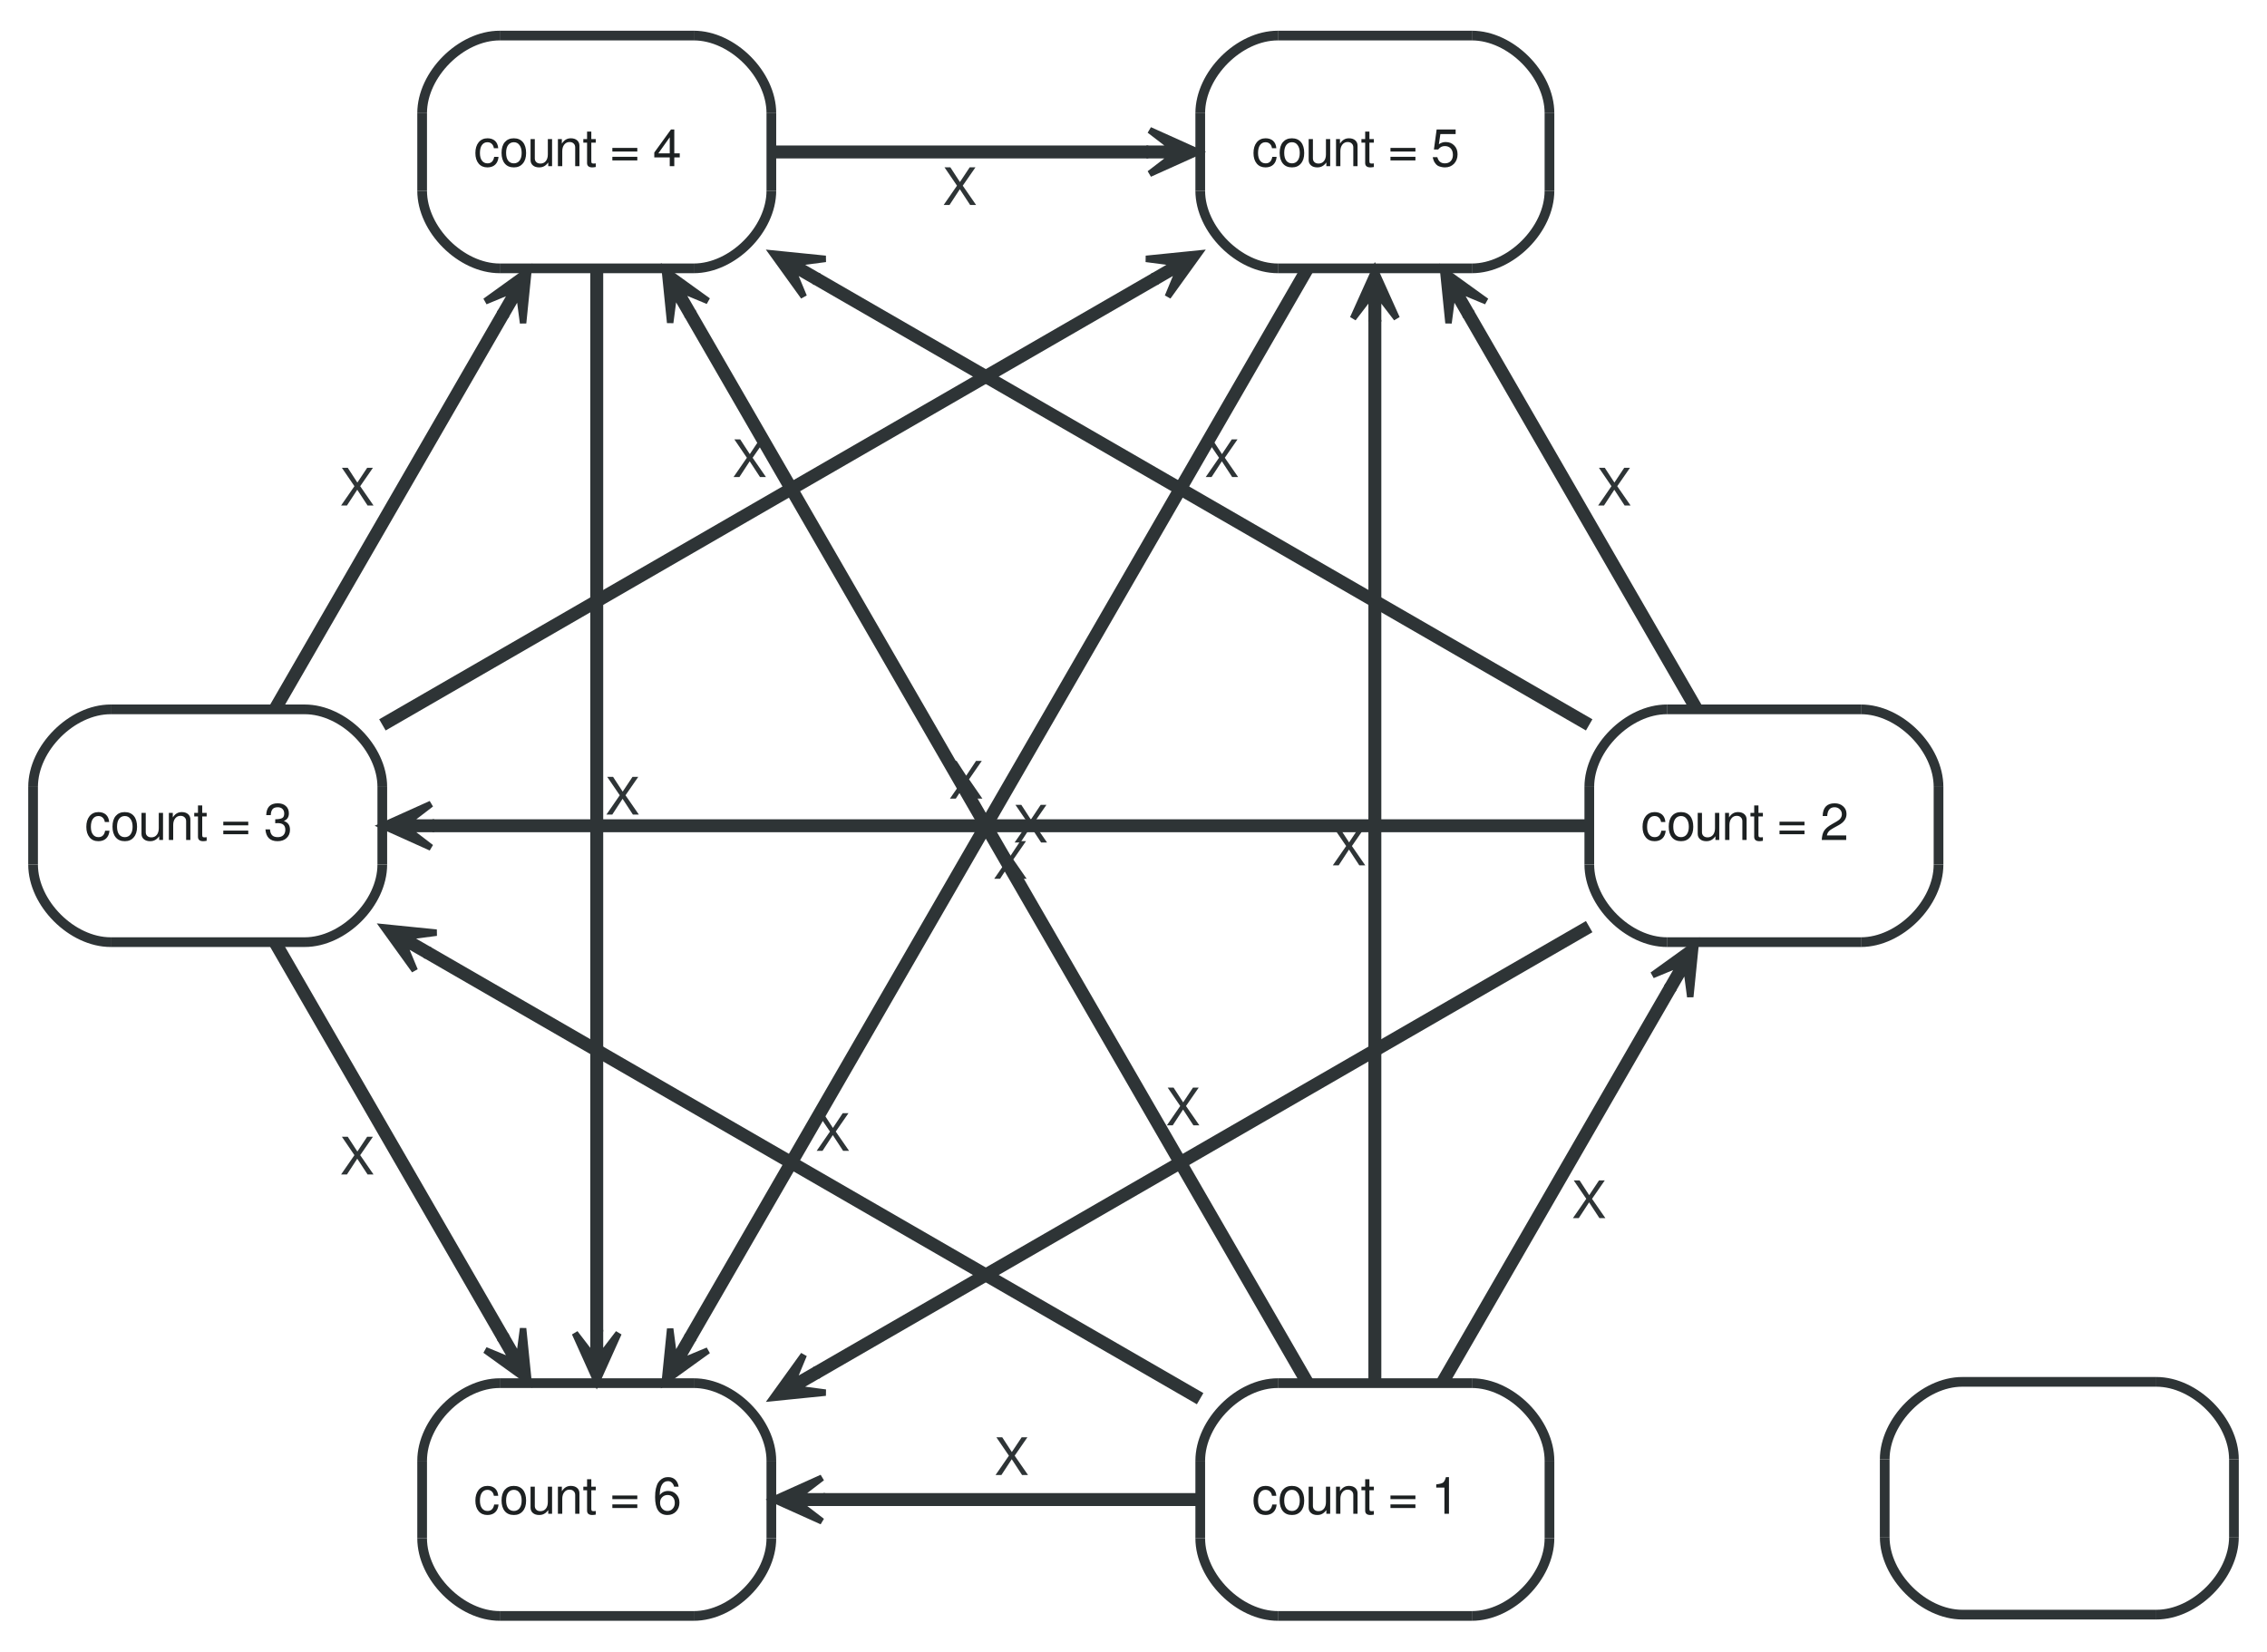
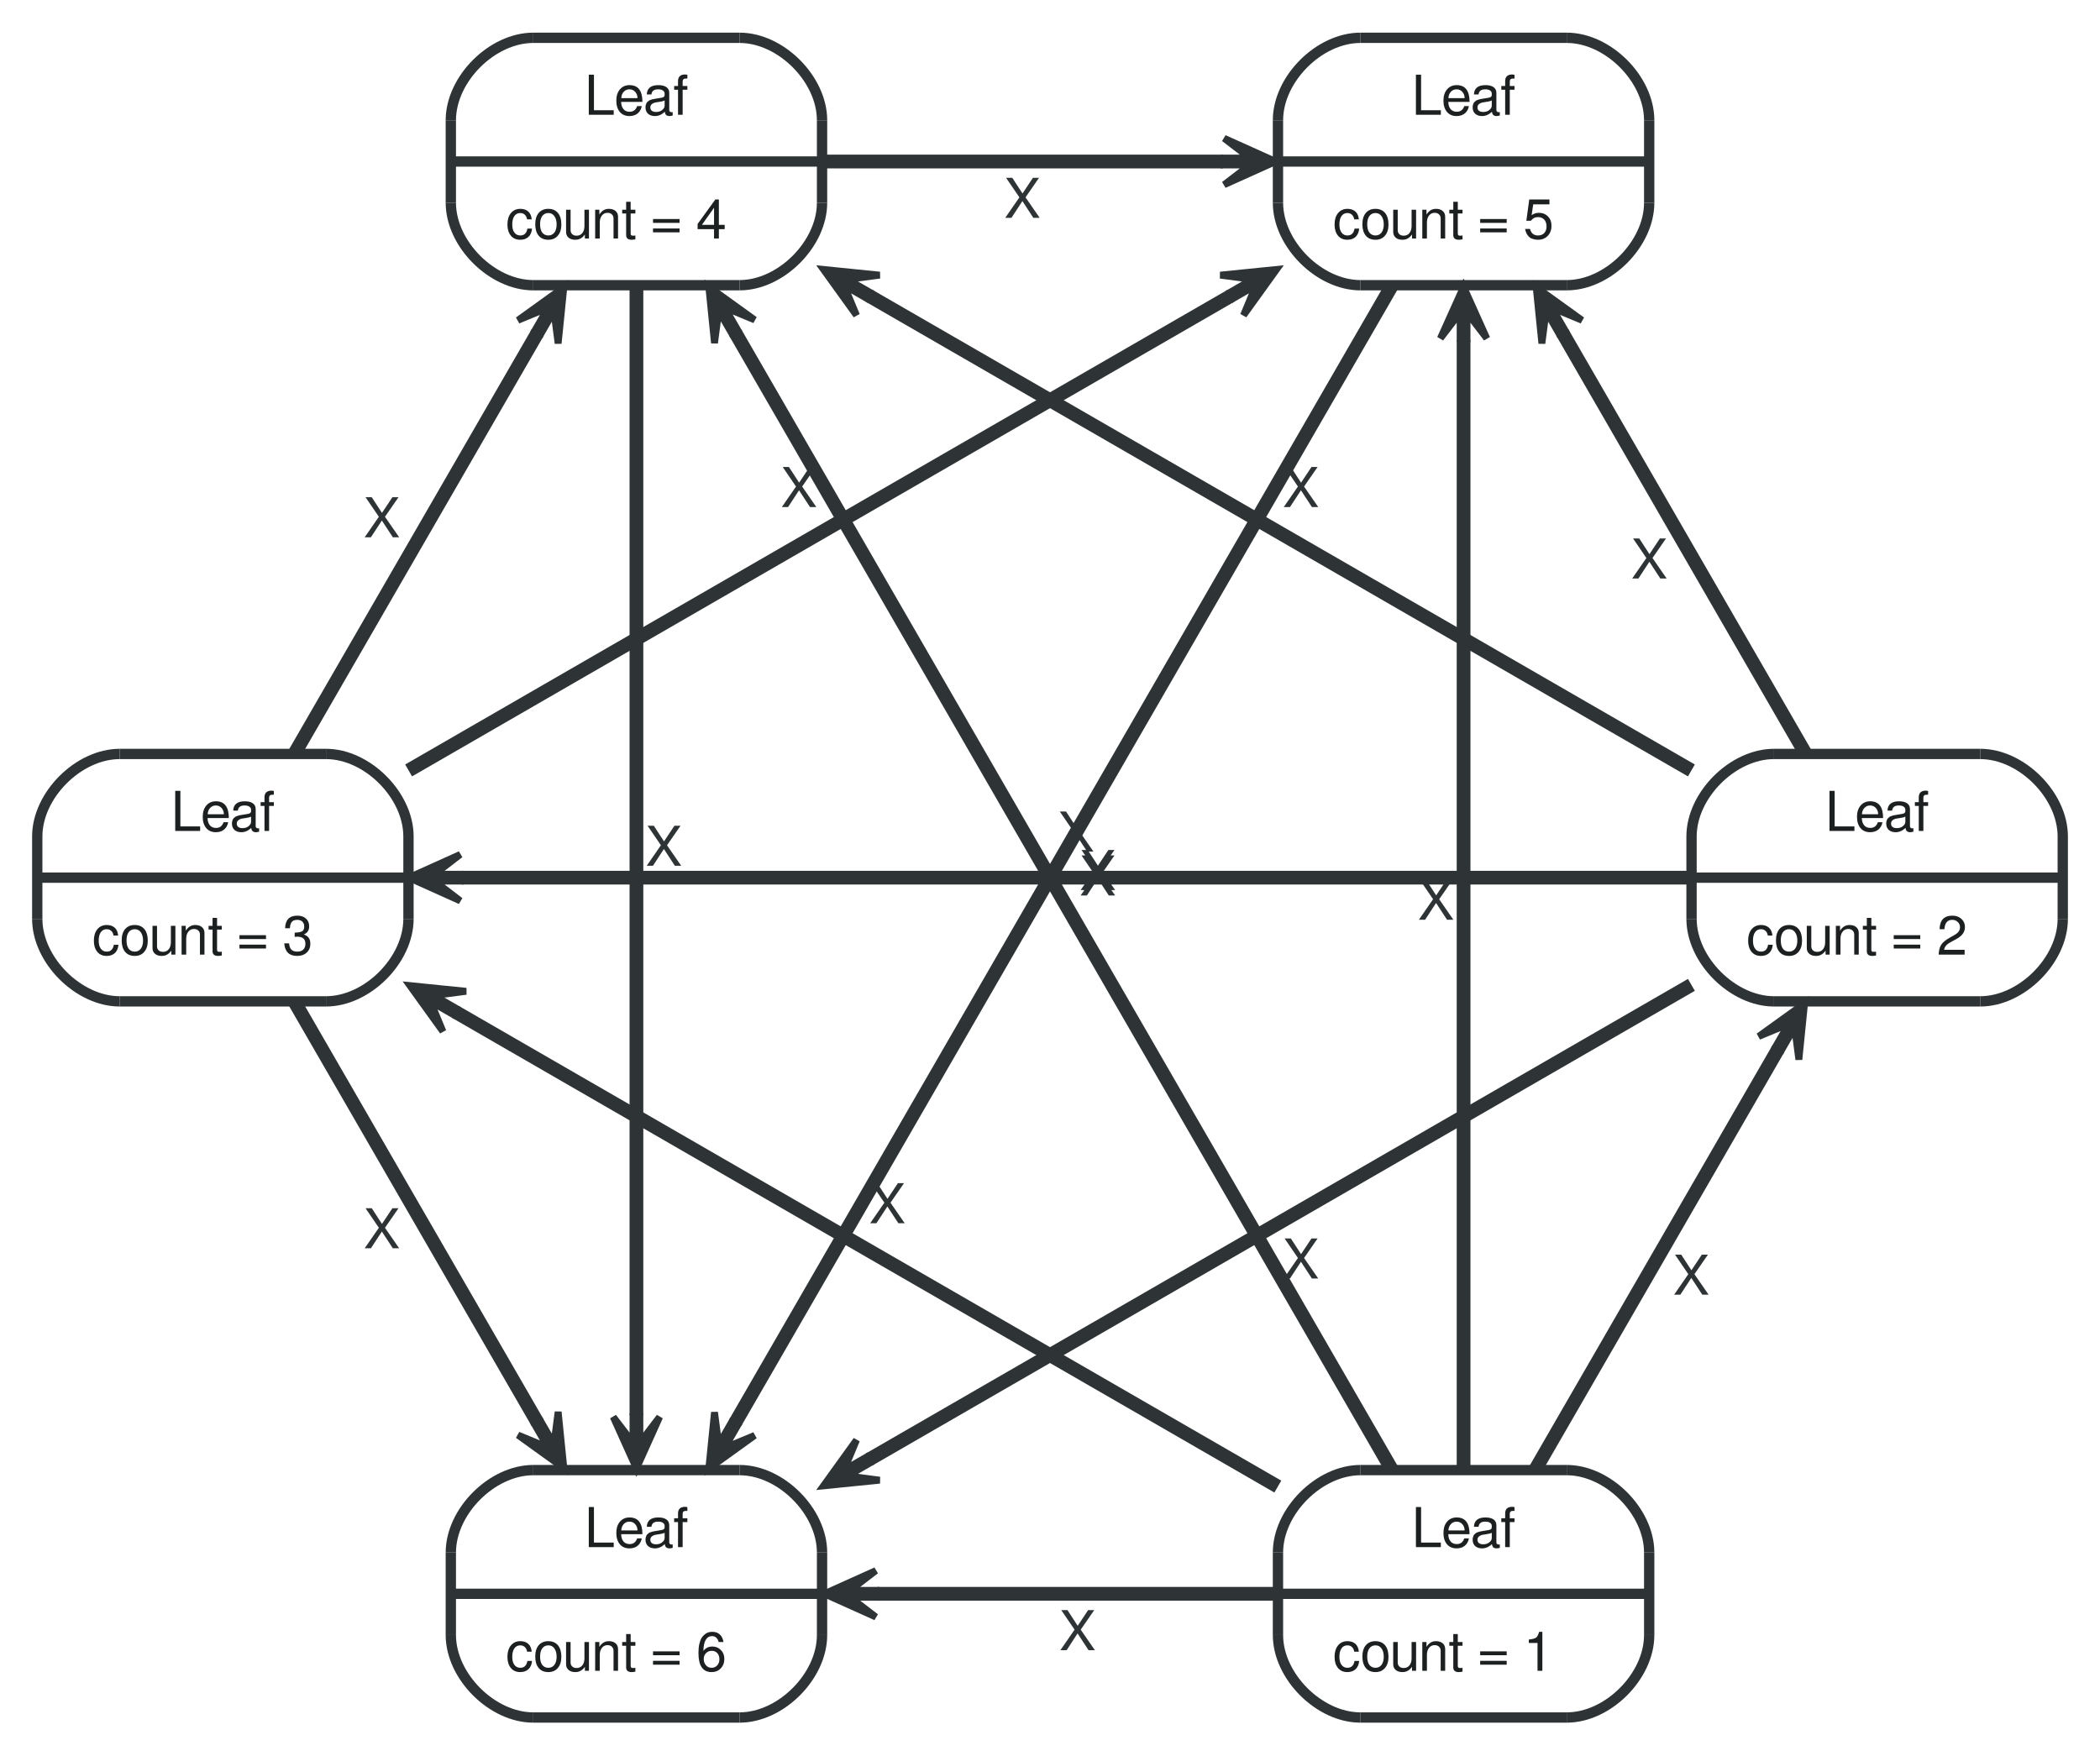
- <svg xmlns="http://www.w3.org/2000/svg" width="350pt" height="255pt" viewBox="0.00 0.00 350.32 255.40">
+ <svg xmlns="http://www.w3.org/2000/svg" width="305pt" height="255pt" viewBox="0.00 0.00 304.64 255.40">
  <g id="graph1" class="graph" transform="scale(1 1) rotate(0) translate(4 251.402)">
-     <polygon fill="white" stroke="white" points="-4,5 -4,-251.402 347.321,-251.402 347.321,5 -4,5" />
+     <polygon fill="white" stroke="white" points="-4,5 -4,-251.402 301.642,-251.402 301.642,5 -4,5" />
    <g id="node1" class="node">
-       <polygon fill="#ffffff" stroke="#ffffff" stroke-width="1.5" points="299.321,-1.701 329.321,-1.701 341.321,-13.701 341.321,-25.701 329.321,-37.701 299.321,-37.701 287.321,-25.701 287.321,-13.701 299.321,-1.701" />
-       <path fill="#ffffff" stroke="#ffffff" stroke-width="1.5" d="M329.321,-1.701C335.321,-1.701 341.321,-7.701 341.321,-13.701" />
-       <path fill="#ffffff" stroke="#ffffff" stroke-width="1.5" d="M341.321,-25.701C341.321,-31.701 335.321,-37.701 329.321,-37.701" />
-       <path fill="#ffffff" stroke="#ffffff" stroke-width="1.5" d="M299.321,-37.701C293.321,-37.701 287.321,-31.701 287.321,-25.701" />
-       <path fill="#ffffff" stroke="#ffffff" stroke-width="1.5" d="M287.321,-13.701C287.321,-7.701 293.321,-1.701 299.321,-1.701" />
-       <polyline fill="none" stroke="#2e3436" stroke-width="1.5" points="299.321,-1.701 329.321,-1.701 " />
-       <path fill="none" stroke="#2e3436" stroke-width="1.5" d="M329.321,-1.701C335.321,-1.701 341.321,-7.701 341.321,-13.701" />
-       <polyline fill="none" stroke="#2e3436" stroke-width="1.5" points="341.321,-13.701 341.321,-25.701 " />
-       <path fill="none" stroke="#2e3436" stroke-width="1.5" d="M341.321,-25.701C341.321,-31.701 335.321,-37.701 329.321,-37.701" />
-       <polyline fill="none" stroke="#2e3436" stroke-width="1.5" points="329.321,-37.701 299.321,-37.701 " />
-       <path fill="none" stroke="#2e3436" stroke-width="1.5" d="M299.321,-37.701C293.321,-37.701 287.321,-31.701 287.321,-25.701" />
-       <polyline fill="none" stroke="#2e3436" stroke-width="1.5" points="287.321,-25.701 287.321,-13.701 " />
-       <path fill="none" stroke="#2e3436" stroke-width="1.5" d="M287.321,-13.701C287.321,-7.701 293.321,-1.701 299.321,-1.701" />
-       <text text-anchor="middle" x="314.321" y="-17.501" font-family="FreeSans" font-size="8.00" fill="#1c2021"> </text>
-     </g>
-     <g id="node2" class="node">
      <polygon fill="#ffffff" stroke="#ffffff" stroke-width="1.5" points="193.482,-1.5 223.482,-1.5 235.482,-13.5 235.482,-25.5 223.482,-37.5 193.482,-37.5 181.482,-25.5 181.482,-13.5 193.482,-1.5" />
      <path fill="#ffffff" stroke="#ffffff" stroke-width="1.5" d="M223.482,-1.5C229.482,-1.5 235.482,-7.5 235.482,-13.5" />
      <path fill="#ffffff" stroke="#ffffff" stroke-width="1.5" d="M235.482,-25.5C235.482,-31.5 229.482,-37.5 223.482,-37.5" />
      <path fill="#ffffff" stroke="#ffffff" stroke-width="1.5" d="M193.482,-37.5C187.482,-37.5 181.482,-31.5 181.482,-25.5" />
      <path fill="#ffffff" stroke="#ffffff" stroke-width="1.5" d="M181.482,-13.5C181.482,-7.5 187.482,-1.5 193.482,-1.5" />
      <polyline fill="none" stroke="#2e3436" stroke-width="1.5" points="193.482,-1.5 223.482,-1.5 " />
      <path fill="none" stroke="#2e3436" stroke-width="1.5" d="M223.482,-1.5C229.482,-1.5 235.482,-7.5 235.482,-13.5" />
      <polyline fill="none" stroke="#2e3436" stroke-width="1.5" points="235.482,-13.5 235.482,-25.5 " />
      <path fill="none" stroke="#2e3436" stroke-width="1.5" d="M235.482,-25.5C235.482,-31.5 229.482,-37.5 223.482,-37.5" />
      <polyline fill="none" stroke="#2e3436" stroke-width="1.5" points="223.482,-37.5 193.482,-37.5 " />
      <path fill="none" stroke="#2e3436" stroke-width="1.5" d="M193.482,-37.5C187.482,-37.5 181.482,-31.5 181.482,-25.5" />
      <polyline fill="none" stroke="#2e3436" stroke-width="1.5" points="181.482,-25.5 181.482,-13.5 " />
      <path fill="none" stroke="#2e3436" stroke-width="1.5" d="M181.482,-13.5C181.482,-7.5 187.482,-1.5 193.482,-1.5" />
-       <text text-anchor="start" x="189.482" y="-17.3" font-family="FreeSans" font-size="8.00" fill="#1c2021">count = 1</text>
+       <text text-anchor="middle" x="208.482" y="-26.3" font-family="FreeSans" font-size="8.00" fill="#1c2021">Leaf</text>
+       <polyline fill="none" stroke="#2e3436" stroke-width="1.5" points="181.482,-19.5 235.482,-19.5 " />
+       <text text-anchor="start" x="189.482" y="-8.3" font-family="FreeSans" font-size="8.00" fill="#1c2021">count = 1</text>
    </g>
-     <g id="node4" class="node">
+     <g id="node3" class="node">
      <polygon fill="#ffffff" stroke="#ffffff" stroke-width="1.5" points="253.642,-105.701 283.642,-105.701 295.642,-117.701 295.642,-129.701 283.642,-141.701 253.642,-141.701 241.642,-129.701 241.642,-117.701 253.642,-105.701" />
      <path fill="#ffffff" stroke="#ffffff" stroke-width="1.5" d="M283.642,-105.701C289.642,-105.701 295.642,-111.701 295.642,-117.701" />
      <path fill="#ffffff" stroke="#ffffff" stroke-width="1.5" d="M295.642,-129.701C295.642,-135.701 289.642,-141.701 283.642,-141.701" />
      <path fill="#ffffff" stroke="#ffffff" stroke-width="1.5" d="M253.642,-141.701C247.642,-141.701 241.642,-135.701 241.642,-129.701" />
      <path fill="#ffffff" stroke="#ffffff" stroke-width="1.5" d="M241.642,-117.701C241.642,-111.701 247.642,-105.701 253.642,-105.701" />
      <polyline fill="none" stroke="#2e3436" stroke-width="1.5" points="253.642,-105.701 283.642,-105.701 " />
      <path fill="none" stroke="#2e3436" stroke-width="1.5" d="M283.642,-105.701C289.642,-105.701 295.642,-111.701 295.642,-117.701" />
      <polyline fill="none" stroke="#2e3436" stroke-width="1.5" points="295.642,-117.701 295.642,-129.701 " />
      <path fill="none" stroke="#2e3436" stroke-width="1.5" d="M295.642,-129.701C295.642,-135.701 289.642,-141.701 283.642,-141.701" />
      <polyline fill="none" stroke="#2e3436" stroke-width="1.5" points="283.642,-141.701 253.642,-141.701 " />
      <path fill="none" stroke="#2e3436" stroke-width="1.5" d="M253.642,-141.701C247.642,-141.701 241.642,-135.701 241.642,-129.701" />
      <polyline fill="none" stroke="#2e3436" stroke-width="1.5" points="241.642,-129.701 241.642,-117.701 " />
      <path fill="none" stroke="#2e3436" stroke-width="1.5" d="M241.642,-117.701C241.642,-111.701 247.642,-105.701 253.642,-105.701" />
-       <text text-anchor="start" x="249.642" y="-121.501" font-family="FreeSans" font-size="8.00" fill="#1c2021">count = 2</text>
+       <text text-anchor="middle" x="268.642" y="-130.501" font-family="FreeSans" font-size="8.00" fill="#1c2021">Leaf</text>
+       <polyline fill="none" stroke="#2e3436" stroke-width="1.5" points="241.642,-123.701 295.642,-123.701 " />
+       <text text-anchor="start" x="249.642" y="-112.501" font-family="FreeSans" font-size="8.00" fill="#1c2021">count = 2</text>
    </g>
    <g id="edge2" class="edge">
      <path fill="none" stroke="#2e3436" stroke-width="2" d="M218.961,-37.651C228.735,-54.58 243.4,-79.981 254.266,-98.801" />
      <polygon fill="#2e3436" stroke="#2e3436" points="258.081,-105.409 251.408,-100.601 255.773,-102.411 253.898,-99.164 254.331,-98.914 254.764,-98.664 256.639,-101.911 257.254,-97.226 258.081,-105.409 258.081,-105.409" />
      <text text-anchor="middle" x="241.614" y="-63.026" font-family="FreeSans" font-size="8.00" fill="#2e3436">X</text>
    </g>
-     <g id="node6" class="node">
+     <g id="node5" class="node">
      <polygon fill="#ffffff" stroke="#ffffff" stroke-width="1.5" points="13,-105.701 43,-105.701 55,-117.701 55,-129.701 43,-141.701 13,-141.701 1,-129.701 1,-117.701 13,-105.701" />
      <path fill="#ffffff" stroke="#ffffff" stroke-width="1.5" d="M43,-105.701C49,-105.701 55,-111.701 55,-117.701" />
      <path fill="#ffffff" stroke="#ffffff" stroke-width="1.5" d="M55,-129.701C55,-135.701 49,-141.701 43,-141.701" />
      <path fill="#ffffff" stroke="#ffffff" stroke-width="1.5" d="M13,-141.701C7,-141.701 1,-135.701 1,-129.701" />
      <path fill="#ffffff" stroke="#ffffff" stroke-width="1.5" d="M1,-117.701C1,-111.701 7,-105.701 13,-105.701" />
      <polyline fill="none" stroke="#2e3436" stroke-width="1.5" points="13,-105.701 43,-105.701 " />
      <path fill="none" stroke="#2e3436" stroke-width="1.5" d="M43,-105.701C49,-105.701 55,-111.701 55,-117.701" />
      <polyline fill="none" stroke="#2e3436" stroke-width="1.5" points="55,-117.701 55,-129.701 " />
      <path fill="none" stroke="#2e3436" stroke-width="1.5" d="M55,-129.701C55,-135.701 49,-141.701 43,-141.701" />
      <polyline fill="none" stroke="#2e3436" stroke-width="1.5" points="43,-141.701 13,-141.701 " />
      <path fill="none" stroke="#2e3436" stroke-width="1.5" d="M13,-141.701C7,-141.701 1,-135.701 1,-129.701" />
      <polyline fill="none" stroke="#2e3436" stroke-width="1.5" points="1,-129.701 1,-117.701 " />
      <path fill="none" stroke="#2e3436" stroke-width="1.5" d="M1,-117.701C1,-111.701 7,-105.701 13,-105.701" />
-       <text text-anchor="start" x="9" y="-121.501" font-family="FreeSans" font-size="8.00" fill="#1c2021">count = 3</text>
+       <text text-anchor="middle" x="28" y="-130.501" font-family="FreeSans" font-size="8.00" fill="#1c2021">Leaf</text>
+       <polyline fill="none" stroke="#2e3436" stroke-width="1.5" points="1,-123.701 55,-123.701 " />
+       <text text-anchor="start" x="9" y="-112.501" font-family="FreeSans" font-size="8.00" fill="#1c2021">count = 3</text>
    </g>
    <g id="edge4" class="edge">
      <path fill="none" stroke="#2e3436" stroke-width="2" d="M181.462,-35.1C149.564,-53.516 96.487,-84.16 61.87,-104.146" />
      <polygon fill="#2e3436" stroke="#2e3436" points="55.205,-107.995 60.012,-101.322 58.202,-105.687 61.45,-103.811 61.7,-104.245 61.95,-104.678 58.702,-106.553 63.387,-107.167 55.205,-107.995 55.205,-107.995" />
      <text text-anchor="middle" x="124.666" y="-73.423" font-family="FreeSans" font-size="8.00" fill="#2e3436">X</text>
    </g>
-     <g id="node8" class="node">
+     <g id="node7" class="node">
      <polygon fill="#ffffff" stroke="#ffffff" stroke-width="1.5" points="73.161,-209.902 103.161,-209.902 115.161,-221.902 115.161,-233.902 103.161,-245.902 73.161,-245.902 61.161,-233.902 61.161,-221.902 73.161,-209.902" />
      <path fill="#ffffff" stroke="#ffffff" stroke-width="1.5" d="M103.161,-209.902C109.161,-209.902 115.161,-215.902 115.161,-221.902" />
      <path fill="#ffffff" stroke="#ffffff" stroke-width="1.5" d="M115.161,-233.902C115.161,-239.902 109.161,-245.902 103.161,-245.902" />
      <path fill="#ffffff" stroke="#ffffff" stroke-width="1.5" d="M73.161,-245.902C67.161,-245.902 61.161,-239.902 61.161,-233.902" />
      <path fill="#ffffff" stroke="#ffffff" stroke-width="1.5" d="M61.161,-221.902C61.161,-215.902 67.161,-209.902 73.161,-209.902" />
      <polyline fill="none" stroke="#2e3436" stroke-width="1.5" points="73.161,-209.902 103.161,-209.902 " />
      <path fill="none" stroke="#2e3436" stroke-width="1.5" d="M103.161,-209.902C109.161,-209.902 115.161,-215.902 115.161,-221.902" />
      <polyline fill="none" stroke="#2e3436" stroke-width="1.5" points="115.161,-221.902 115.161,-233.902 " />
      <path fill="none" stroke="#2e3436" stroke-width="1.5" d="M115.161,-233.902C115.161,-239.902 109.161,-245.902 103.161,-245.902" />
      <polyline fill="none" stroke="#2e3436" stroke-width="1.5" points="103.161,-245.902 73.161,-245.902 " />
      <path fill="none" stroke="#2e3436" stroke-width="1.5" d="M73.161,-245.902C67.161,-245.902 61.161,-239.902 61.161,-233.902" />
      <polyline fill="none" stroke="#2e3436" stroke-width="1.5" points="61.161,-233.902 61.161,-221.902 " />
      <path fill="none" stroke="#2e3436" stroke-width="1.5" d="M61.161,-221.902C61.161,-215.902 67.161,-209.902 73.161,-209.902" />
-       <text text-anchor="start" x="69.161" y="-225.702" font-family="FreeSans" font-size="8.00" fill="#1c2021">count = 4</text>
+       <text text-anchor="middle" x="88.161" y="-234.702" font-family="FreeSans" font-size="8.00" fill="#1c2021">Leaf</text>
+       <polyline fill="none" stroke="#2e3436" stroke-width="1.5" points="61.161,-227.902 115.161,-227.902 " />
+       <text text-anchor="start" x="69.161" y="-216.702" font-family="FreeSans" font-size="8.00" fill="#1c2021">count = 4</text>
    </g>
    <g id="edge6" class="edge">
      <path fill="none" stroke="#2e3436" stroke-width="2" d="M198.014,-37.63C176.459,-74.965 127.084,-160.485 102.547,-202.984" />
      <polygon fill="#2e3436" stroke="#2e3436" points="98.689,-209.666 99.516,-201.483 100.131,-206.168 102.006,-202.921 102.439,-203.171 102.872,-203.421 100.997,-206.668 105.362,-204.858 98.689,-209.666 98.689,-209.666" />
      <text text-anchor="middle" x="155.281" y="-121.107" font-family="FreeSans" font-size="8.00" fill="#2e3436">X</text>
    </g>
-     <g id="node10" class="node">
+     <g id="node9" class="node">
      <polygon fill="#ffffff" stroke="#ffffff" stroke-width="1.5" points="193.482,-209.902 223.482,-209.902 235.482,-221.902 235.482,-233.902 223.482,-245.902 193.482,-245.902 181.482,-233.902 181.482,-221.902 193.482,-209.902" />
      <path fill="#ffffff" stroke="#ffffff" stroke-width="1.5" d="M223.482,-209.902C229.482,-209.902 235.482,-215.902 235.482,-221.902" />
      <path fill="#ffffff" stroke="#ffffff" stroke-width="1.5" d="M235.482,-233.902C235.482,-239.902 229.482,-245.902 223.482,-245.902" />
      <path fill="#ffffff" stroke="#ffffff" stroke-width="1.5" d="M193.482,-245.902C187.482,-245.902 181.482,-239.902 181.482,-233.902" />
      <path fill="#ffffff" stroke="#ffffff" stroke-width="1.5" d="M181.482,-221.902C181.482,-215.902 187.482,-209.902 193.482,-209.902" />
      <polyline fill="none" stroke="#2e3436" stroke-width="1.5" points="193.482,-209.902 223.482,-209.902 " />
      <path fill="none" stroke="#2e3436" stroke-width="1.5" d="M223.482,-209.902C229.482,-209.902 235.482,-215.902 235.482,-221.902" />
      <polyline fill="none" stroke="#2e3436" stroke-width="1.5" points="235.482,-221.902 235.482,-233.902 " />
      <path fill="none" stroke="#2e3436" stroke-width="1.5" d="M235.482,-233.902C235.482,-239.902 229.482,-245.902 223.482,-245.902" />
      <polyline fill="none" stroke="#2e3436" stroke-width="1.5" points="223.482,-245.902 193.482,-245.902 " />
      <path fill="none" stroke="#2e3436" stroke-width="1.5" d="M193.482,-245.902C187.482,-245.902 181.482,-239.902 181.482,-233.902" />
      <polyline fill="none" stroke="#2e3436" stroke-width="1.5" points="181.482,-233.902 181.482,-221.902 " />
      <path fill="none" stroke="#2e3436" stroke-width="1.5" d="M181.482,-221.902C181.482,-215.902 187.482,-209.902 193.482,-209.902" />
-       <text text-anchor="start" x="189.482" y="-225.702" font-family="FreeSans" font-size="8.00" fill="#1c2021">count = 5</text>
+       <text text-anchor="middle" x="208.482" y="-234.702" font-family="FreeSans" font-size="8.00" fill="#1c2021">Leaf</text>
+       <polyline fill="none" stroke="#2e3436" stroke-width="1.5" points="181.482,-227.902 235.482,-227.902 " />
+       <text text-anchor="start" x="189.482" y="-216.702" font-family="FreeSans" font-size="8.00" fill="#1c2021">count = 5</text>
    </g>
    <g id="edge8" class="edge">
      <path fill="none" stroke="#2e3436" stroke-width="2" d="M208.482,-37.63C208.482,-74.657 208.482,-159.077 208.482,-201.924" />
      <polygon fill="#2e3436" stroke="#2e3436" points="208.482,-209.666 205.107,-202.166 207.982,-205.916 207.982,-202.166 208.482,-202.166 208.982,-202.166 208.982,-205.916 211.857,-202.166 208.482,-209.666 208.482,-209.666" />
      <text text-anchor="middle" x="204.482" y="-117.577" font-family="FreeSans" font-size="8.00" fill="#2e3436">X</text>
    </g>
-     <g id="node12" class="node">
+     <g id="node11" class="node">
      <polygon fill="#ffffff" stroke="#ffffff" stroke-width="1.5" points="73.161,-1.5 103.161,-1.5 115.161,-13.5 115.161,-25.5 103.161,-37.5 73.161,-37.5 61.161,-25.5 61.161,-13.5 73.161,-1.5" />
      <path fill="#ffffff" stroke="#ffffff" stroke-width="1.5" d="M103.161,-1.5C109.161,-1.5 115.161,-7.5 115.161,-13.5" />
      <path fill="#ffffff" stroke="#ffffff" stroke-width="1.5" d="M115.161,-25.5C115.161,-31.5 109.161,-37.5 103.161,-37.5" />
      <path fill="#ffffff" stroke="#ffffff" stroke-width="1.5" d="M73.161,-37.5C67.161,-37.5 61.161,-31.5 61.161,-25.5" />
      <path fill="#ffffff" stroke="#ffffff" stroke-width="1.5" d="M61.161,-13.5C61.161,-7.5 67.161,-1.5 73.161,-1.5" />
      <polyline fill="none" stroke="#2e3436" stroke-width="1.5" points="73.161,-1.5 103.161,-1.5 " />
      <path fill="none" stroke="#2e3436" stroke-width="1.5" d="M103.161,-1.5C109.161,-1.5 115.161,-7.5 115.161,-13.5" />
      <polyline fill="none" stroke="#2e3436" stroke-width="1.5" points="115.161,-13.5 115.161,-25.5 " />
      <path fill="none" stroke="#2e3436" stroke-width="1.5" d="M115.161,-25.5C115.161,-31.5 109.161,-37.5 103.161,-37.5" />
      <polyline fill="none" stroke="#2e3436" stroke-width="1.5" points="103.161,-37.5 73.161,-37.5 " />
      <path fill="none" stroke="#2e3436" stroke-width="1.5" d="M73.161,-37.5C67.161,-37.5 61.161,-31.5 61.161,-25.5" />
      <polyline fill="none" stroke="#2e3436" stroke-width="1.5" points="61.161,-25.5 61.161,-13.5 " />
      <path fill="none" stroke="#2e3436" stroke-width="1.5" d="M61.161,-13.5C61.161,-7.5 67.161,-1.5 73.161,-1.5" />
-       <text text-anchor="start" x="69.161" y="-17.3" font-family="FreeSans" font-size="8.00" fill="#1c2021">count = 6</text>
+       <text text-anchor="middle" x="88.161" y="-26.3" font-family="FreeSans" font-size="8.00" fill="#1c2021">Leaf</text>
+       <polyline fill="none" stroke="#2e3436" stroke-width="1.5" points="61.161,-19.5 115.161,-19.5 " />
+       <text text-anchor="start" x="69.161" y="-8.3" font-family="FreeSans" font-size="8.00" fill="#1c2021">count = 6</text>
    </g>
    <g id="edge10" class="edge">
      <path fill="none" stroke="#2e3436" stroke-width="2" d="M181.479,-19.5C164.262,-19.5 141.774,-19.5 123.189,-19.5" />
      <polygon fill="#2e3436" stroke="#2e3436" points="115.489,-19.5 122.989,-16.125 119.239,-19 122.989,-19 122.989,-19.5 122.989,-20 119.239,-20 122.989,-22.875 115.489,-19.5 115.489,-19.5" />
-       <text text-anchor="middle" x="152.334" y="-23.3" font-family="FreeSans" font-size="8.00" fill="#2e3436">X</text>
+       <text text-anchor="middle" x="152.334" y="-11.3" font-family="FreeSans" font-size="8.00" fill="#2e3436">X</text>
    </g>
    <g id="edge12" class="edge">
      <path fill="none" stroke="#2e3436" stroke-width="2" d="M241.505,-123.701C197.609,-123.701 111.077,-123.701 62.741,-123.701" />
      <polygon fill="#2e3436" stroke="#2e3436" points="55.038,-123.701 62.538,-120.326 58.788,-123.201 62.538,-123.201 62.538,-123.701 62.538,-124.201 58.788,-124.201 62.538,-127.076 55.038,-123.701 55.038,-123.701" />
-       <text text-anchor="middle" x="152.123" y="-115.501" font-family="FreeSans" font-size="8.00" fill="#2e3436">X</text>
+       <text text-anchor="middle" x="152.123" y="-127.501" font-family="FreeSans" font-size="8.00" fill="#2e3436">X</text>
    </g>
    <g id="edge14" class="edge">
      <path fill="none" stroke="#2e3436" stroke-width="2" d="M241.622,-139.301C209.724,-157.717 156.648,-188.361 122.031,-208.347" />
      <polygon fill="#2e3436" stroke="#2e3436" points="115.365,-212.196 120.173,-205.523 118.363,-209.888 121.61,-208.013 121.86,-208.446 122.11,-208.879 118.863,-210.754 123.548,-211.369 115.365,-212.196 115.365,-212.196" />
      <text text-anchor="middle" x="184.827" y="-177.624" font-family="FreeSans" font-size="8.00" fill="#2e3436">X</text>
    </g>
    <g id="edge16" class="edge">
      <path fill="none" stroke="#2e3436" stroke-width="2" d="M258.163,-141.852C248.389,-158.781 233.724,-184.182 222.858,-203.002" />
      <polygon fill="#2e3436" stroke="#2e3436" points="219.043,-209.61 219.87,-201.428 220.485,-206.113 222.36,-202.865 222.793,-203.115 223.226,-203.365 221.351,-206.613 225.716,-204.803 219.043,-209.61 219.043,-209.61" />
-       <text text-anchor="middle" x="245.51" y="-173.227" font-family="FreeSans" font-size="8.00" fill="#2e3436">X</text>
+       <text text-anchor="middle" x="235.51" y="-167.227" font-family="FreeSans" font-size="8.00" fill="#2e3436">X</text>
    </g>
    <g id="edge18" class="edge">
      <path fill="none" stroke="#2e3436" stroke-width="2" d="M241.622,-108.101C209.724,-89.685 156.648,-59.041 122.031,-39.055" />
      <polygon fill="#2e3436" stroke="#2e3436" points="115.365,-35.207 123.548,-36.034 118.863,-36.649 122.11,-38.524 121.86,-38.957 121.61,-39.39 118.363,-37.515 120.173,-41.88 115.365,-35.207 115.365,-35.207" />
-       <text text-anchor="middle" x="178.827" y="-77.378" font-family="FreeSans" font-size="8.00" fill="#2e3436">X</text>
+       <text text-anchor="middle" x="184.827" y="-65.378" font-family="FreeSans" font-size="8.00" fill="#2e3436">X</text>
    </g>
    <g id="edge20" class="edge">
      <path fill="none" stroke="#2e3436" stroke-width="2" d="M38.479,-141.852C48.254,-158.781 62.919,-184.182 73.784,-203.002" />
      <polygon fill="#2e3436" stroke="#2e3436" points="77.6,-209.61 70.927,-204.803 75.292,-206.613 73.417,-203.365 73.85,-203.115 74.283,-202.865 76.158,-206.113 76.772,-201.428 77.6,-209.61 77.6,-209.61" />
      <text text-anchor="middle" x="51.132" y="-173.227" font-family="FreeSans" font-size="8.00" fill="#2e3436">X</text>
    </g>
    <g id="edge22" class="edge">
      <path fill="none" stroke="#2e3436" stroke-width="2" d="M55.02,-139.301C86.918,-157.717 139.995,-188.361 174.612,-208.347" />
      <polygon fill="#2e3436" stroke="#2e3436" points="181.277,-212.196 173.094,-211.369 177.779,-210.754 174.532,-208.879 174.782,-208.446 175.032,-208.013 178.279,-209.888 176.469,-205.523 181.277,-212.196 181.277,-212.196" />
      <text text-anchor="middle" x="111.816" y="-177.624" font-family="FreeSans" font-size="8.00" fill="#2e3436">X</text>
    </g>
    <g id="edge24" class="edge">
      <path fill="none" stroke="#2e3436" stroke-width="2" d="M38.479,-105.551C48.254,-88.621 62.919,-63.22 73.784,-44.4" />
      <polygon fill="#2e3436" stroke="#2e3436" points="77.6,-37.792 76.772,-45.975 76.158,-41.29 74.283,-44.537 73.85,-44.287 73.417,-44.037 75.292,-40.79 70.927,-42.6 77.6,-37.792 77.6,-37.792" />
      <text text-anchor="middle" x="51.132" y="-69.775" font-family="FreeSans" font-size="8.00" fill="#2e3436">X</text>
    </g>
    <g id="edge26" class="edge">
      <path fill="none" stroke="#2e3436" stroke-width="2" d="M115.163,-227.902C132.381,-227.902 154.868,-227.902 173.453,-227.902" />
      <polygon fill="#2e3436" stroke="#2e3436" points="181.153,-227.902 173.653,-231.277 177.403,-228.402 173.653,-228.402 173.653,-227.902 173.653,-227.402 177.403,-227.402 173.653,-224.527 181.153,-227.902 181.153,-227.902" />
      <text text-anchor="middle" x="144.308" y="-219.702" font-family="FreeSans" font-size="8.00" fill="#2e3436">X</text>
    </g>
    <g id="edge28" class="edge">
      <path fill="none" stroke="#2e3436" stroke-width="2" d="M88.161,-209.773C88.161,-172.745 88.161,-88.325 88.161,-45.479" />
      <polygon fill="#2e3436" stroke="#2e3436" points="88.161,-37.736 91.536,-45.236 88.661,-41.486 88.661,-45.236 88.161,-45.236 87.661,-45.236 87.661,-41.486 84.786,-45.236 88.161,-37.736 88.161,-37.736" />
      <text text-anchor="middle" x="92.161" y="-125.426" font-family="FreeSans" font-size="8.00" fill="#2e3436">X</text>
    </g>
    <g id="edge30" class="edge">
      <path fill="none" stroke="#2e3436" stroke-width="2" d="M198.014,-209.773C176.459,-172.437 127.084,-86.918 102.547,-44.418" />
      <polygon fill="#2e3436" stroke="#2e3436" points="98.689,-37.736 105.362,-42.544 100.997,-40.734 102.872,-43.981 102.439,-44.231 102.006,-44.481 100.131,-41.234 99.516,-45.919 98.689,-37.736 98.689,-37.736" />
-       <text text-anchor="middle" x="145.281" y="-127.895" font-family="FreeSans" font-size="8.00" fill="#2e3436">X</text>
+       <text text-anchor="middle" x="155.281" y="-121.895" font-family="FreeSans" font-size="8.00" fill="#2e3436">X</text>
    </g>
  </g>
</svg>
